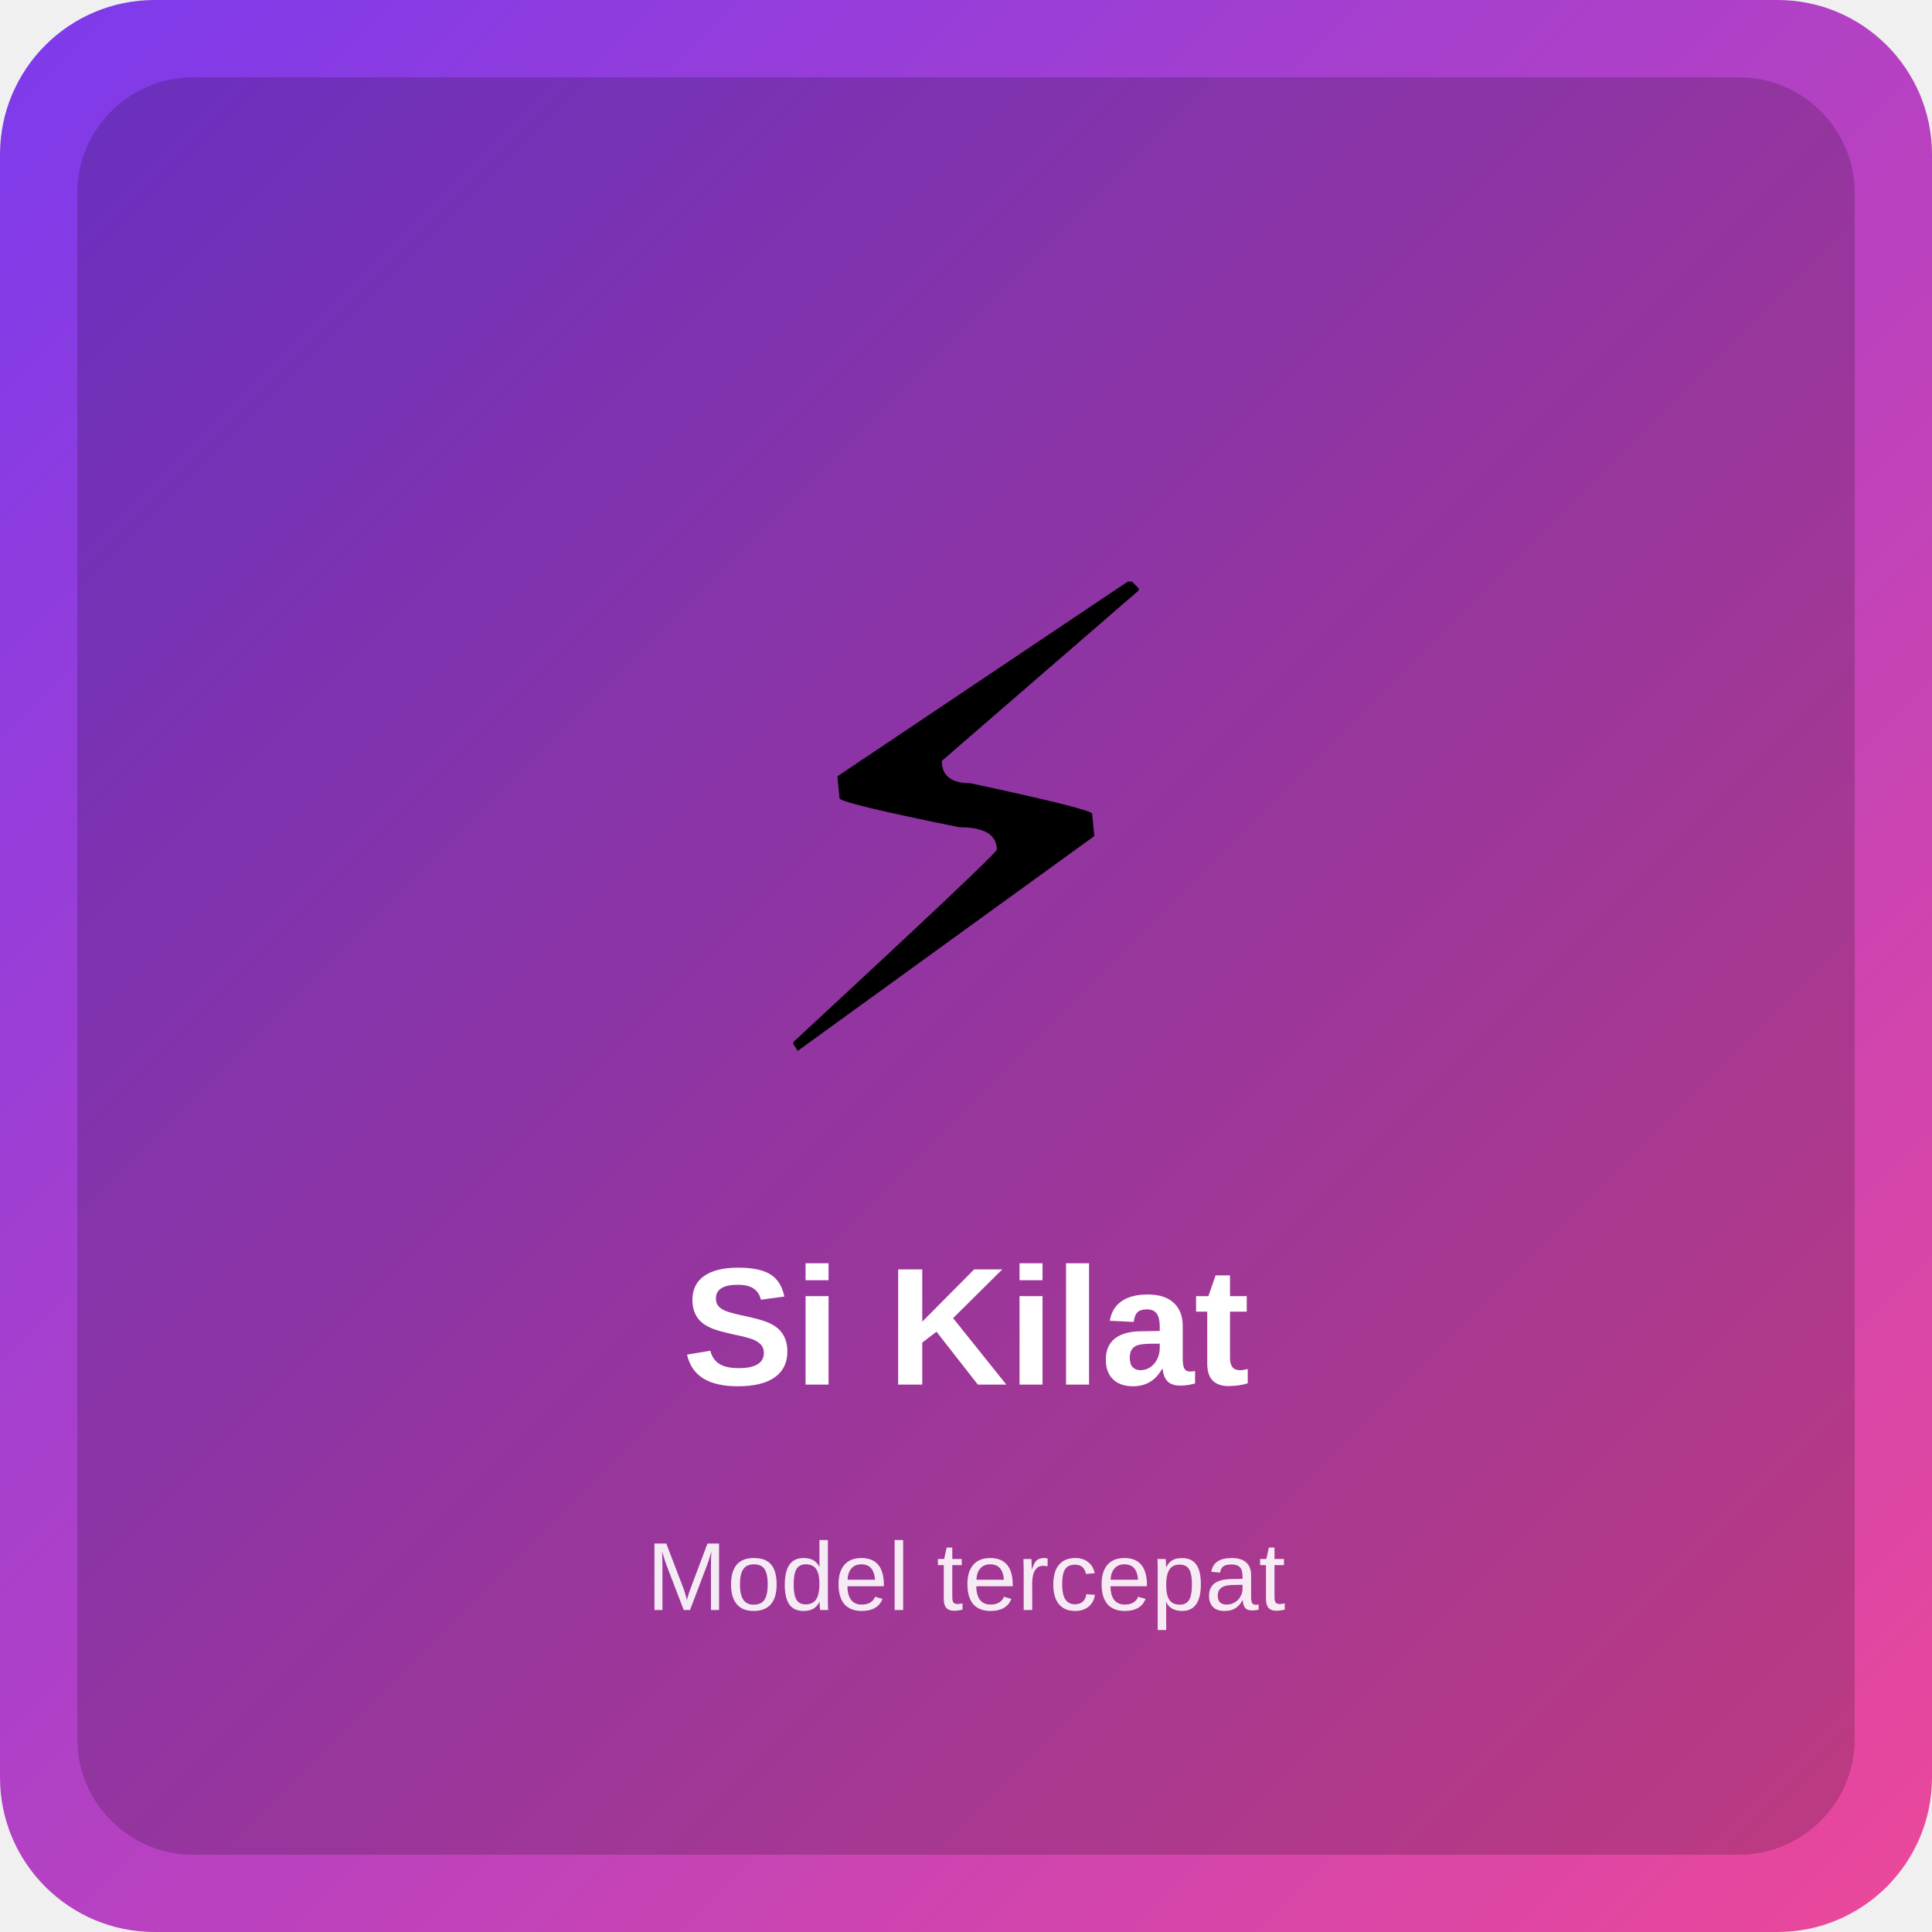
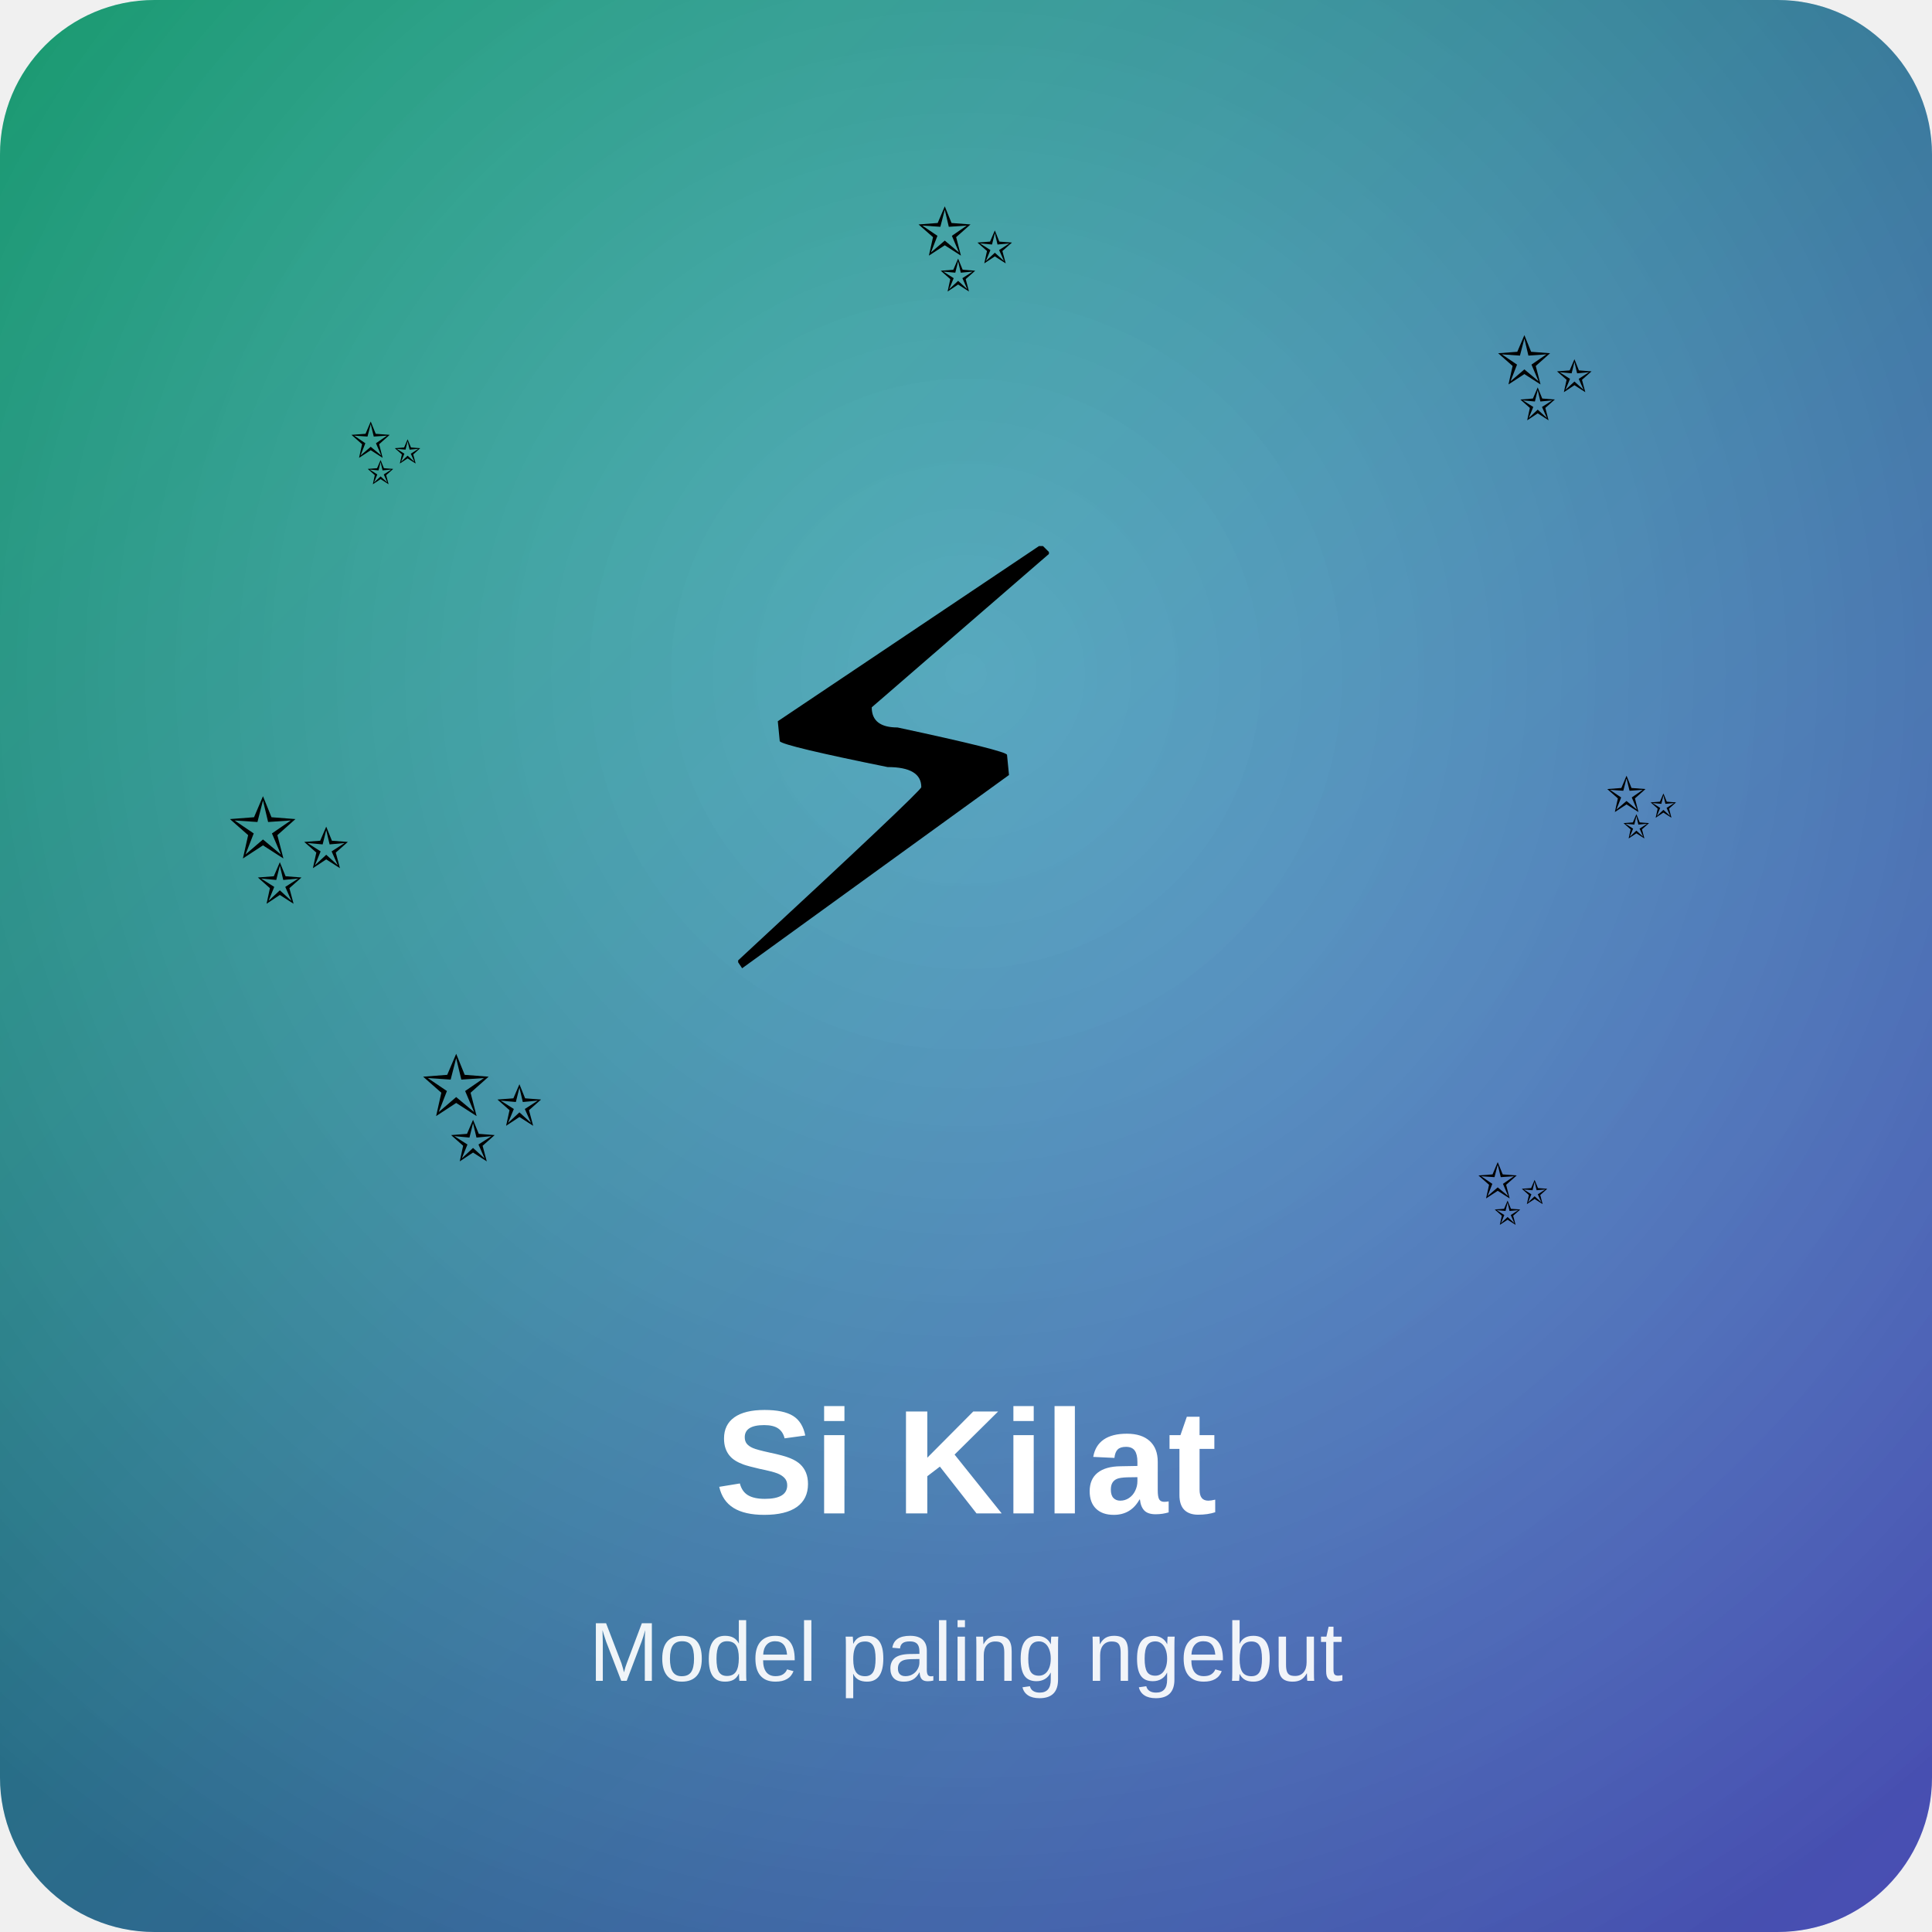
<svg xmlns="http://www.w3.org/2000/svg" width="600" height="600" viewBox="0 0 600 600">
  <defs>
-     <linearGradient id="gyukm8c" x1="0" y1="0" x2="1" y2="1">
-       <stop offset="0" stop-color="#7c3aed" />
-       <stop offset="1" stop-color="#ec4899" />
+     <linearGradient id="g17" x1="0" y1="0" x2="1" y2="1">
+       <stop offset="0" stop-color="#10b981" />
+       <stop offset="1" stop-color="#6366f1" />
    </linearGradient>
+     <radialGradient id="r17" cx="50%" cy="35%" r="75%">
+       <stop offset="0" stop-color="rgba(255,255,255,0.18)" />
+       <stop offset="1" stop-color="rgba(0,0,0,0.25)" />
+     </radialGradient>
  </defs>
-   <rect width="600" height="600" rx="48" fill="url(#gyukm8c)" />
-   <rect x="24" y="24" width="552" height="552" rx="36" fill="rgba(0,0,0,0.18)" />
-   <text x="300" y="270" font-size="200" text-anchor="middle" dominant-baseline="middle">⚡</text>
-   <text x="300" y="430" font-size="52" font-weight="800" fill="#fff" text-anchor="middle" font-family="Segoe UI,Arial,sans-serif">Si Kilat</text>
-   <text x="300" y="500" font-size="30" fill="rgba(255,255,255,0.9)" text-anchor="middle" font-family="Segoe UI,Arial,sans-serif">Model tercepat</text>
+   <rect width="600" height="600" rx="48" fill="url(#g17)" />
+   <rect width="600" height="600" rx="48" fill="url(#r17)" />
+   <text x="300" y="250" font-size="180" text-anchor="middle" dominant-baseline="middle">⚡
+ <animateTransform attributeName="transform" type="scale" values="1;1.18;1" dur="0.9s" repeatCount="indefinite" additive="sum" />
+     <animate attributeName="opacity" values="0.85;1;0.85" dur="0.9s" repeatCount="indefinite" />
+   </text>
+   <text x="120" y="150" font-size="28" text-anchor="middle">✨
+ <animate attributeName="opacity" values="0;1;0" dur="1.4s" begin="0.0s" repeatCount="indefinite" />
+   </text>
+   <text x="480" y="130" font-size="38" text-anchor="middle">✨
+ <animate attributeName="opacity" values="0;1;0" dur="1.7s" begin="0.2s" repeatCount="indefinite" />
+   </text>
+   <text x="150" y="360" font-size="48" text-anchor="middle">✨
+ <animate attributeName="opacity" values="0;1;0" dur="2s" begin="0.4s" repeatCount="indefinite" />
+   </text>
+   <text x="470" y="380" font-size="28" text-anchor="middle">✨
+ <animate attributeName="opacity" values="0;1;0" dur="2.3s" begin="0.6s" repeatCount="indefinite" />
+   </text>
+   <text x="300" y="90" font-size="38" text-anchor="middle">✨
+ <animate attributeName="opacity" values="0;1;0" dur="1.4s" begin="0.8s" repeatCount="indefinite" />
+   </text>
+   <text x="90" y="280" font-size="48" text-anchor="middle">✨
+ <animate attributeName="opacity" values="0;1;0" dur="1.7s" begin="1.0s" repeatCount="indefinite" />
+   </text>
+   <text x="510" y="260" font-size="28" text-anchor="middle">✨
+ <animate attributeName="opacity" values="0;1;0" dur="2s" begin="1.2s" repeatCount="indefinite" />
+   </text>
+   <text x="300" y="470" font-size="46" font-weight="900" fill="#fff" text-anchor="middle" font-family="Segoe UI,Arial,sans-serif" style="paint-order:stroke">Si Kilat</text>
+   <text x="300" y="522" font-size="26" fill="rgba(255,255,255,0.92)" text-anchor="middle" font-family="Segoe UI,Arial,sans-serif">Model paling ngebut</text>
</svg>
